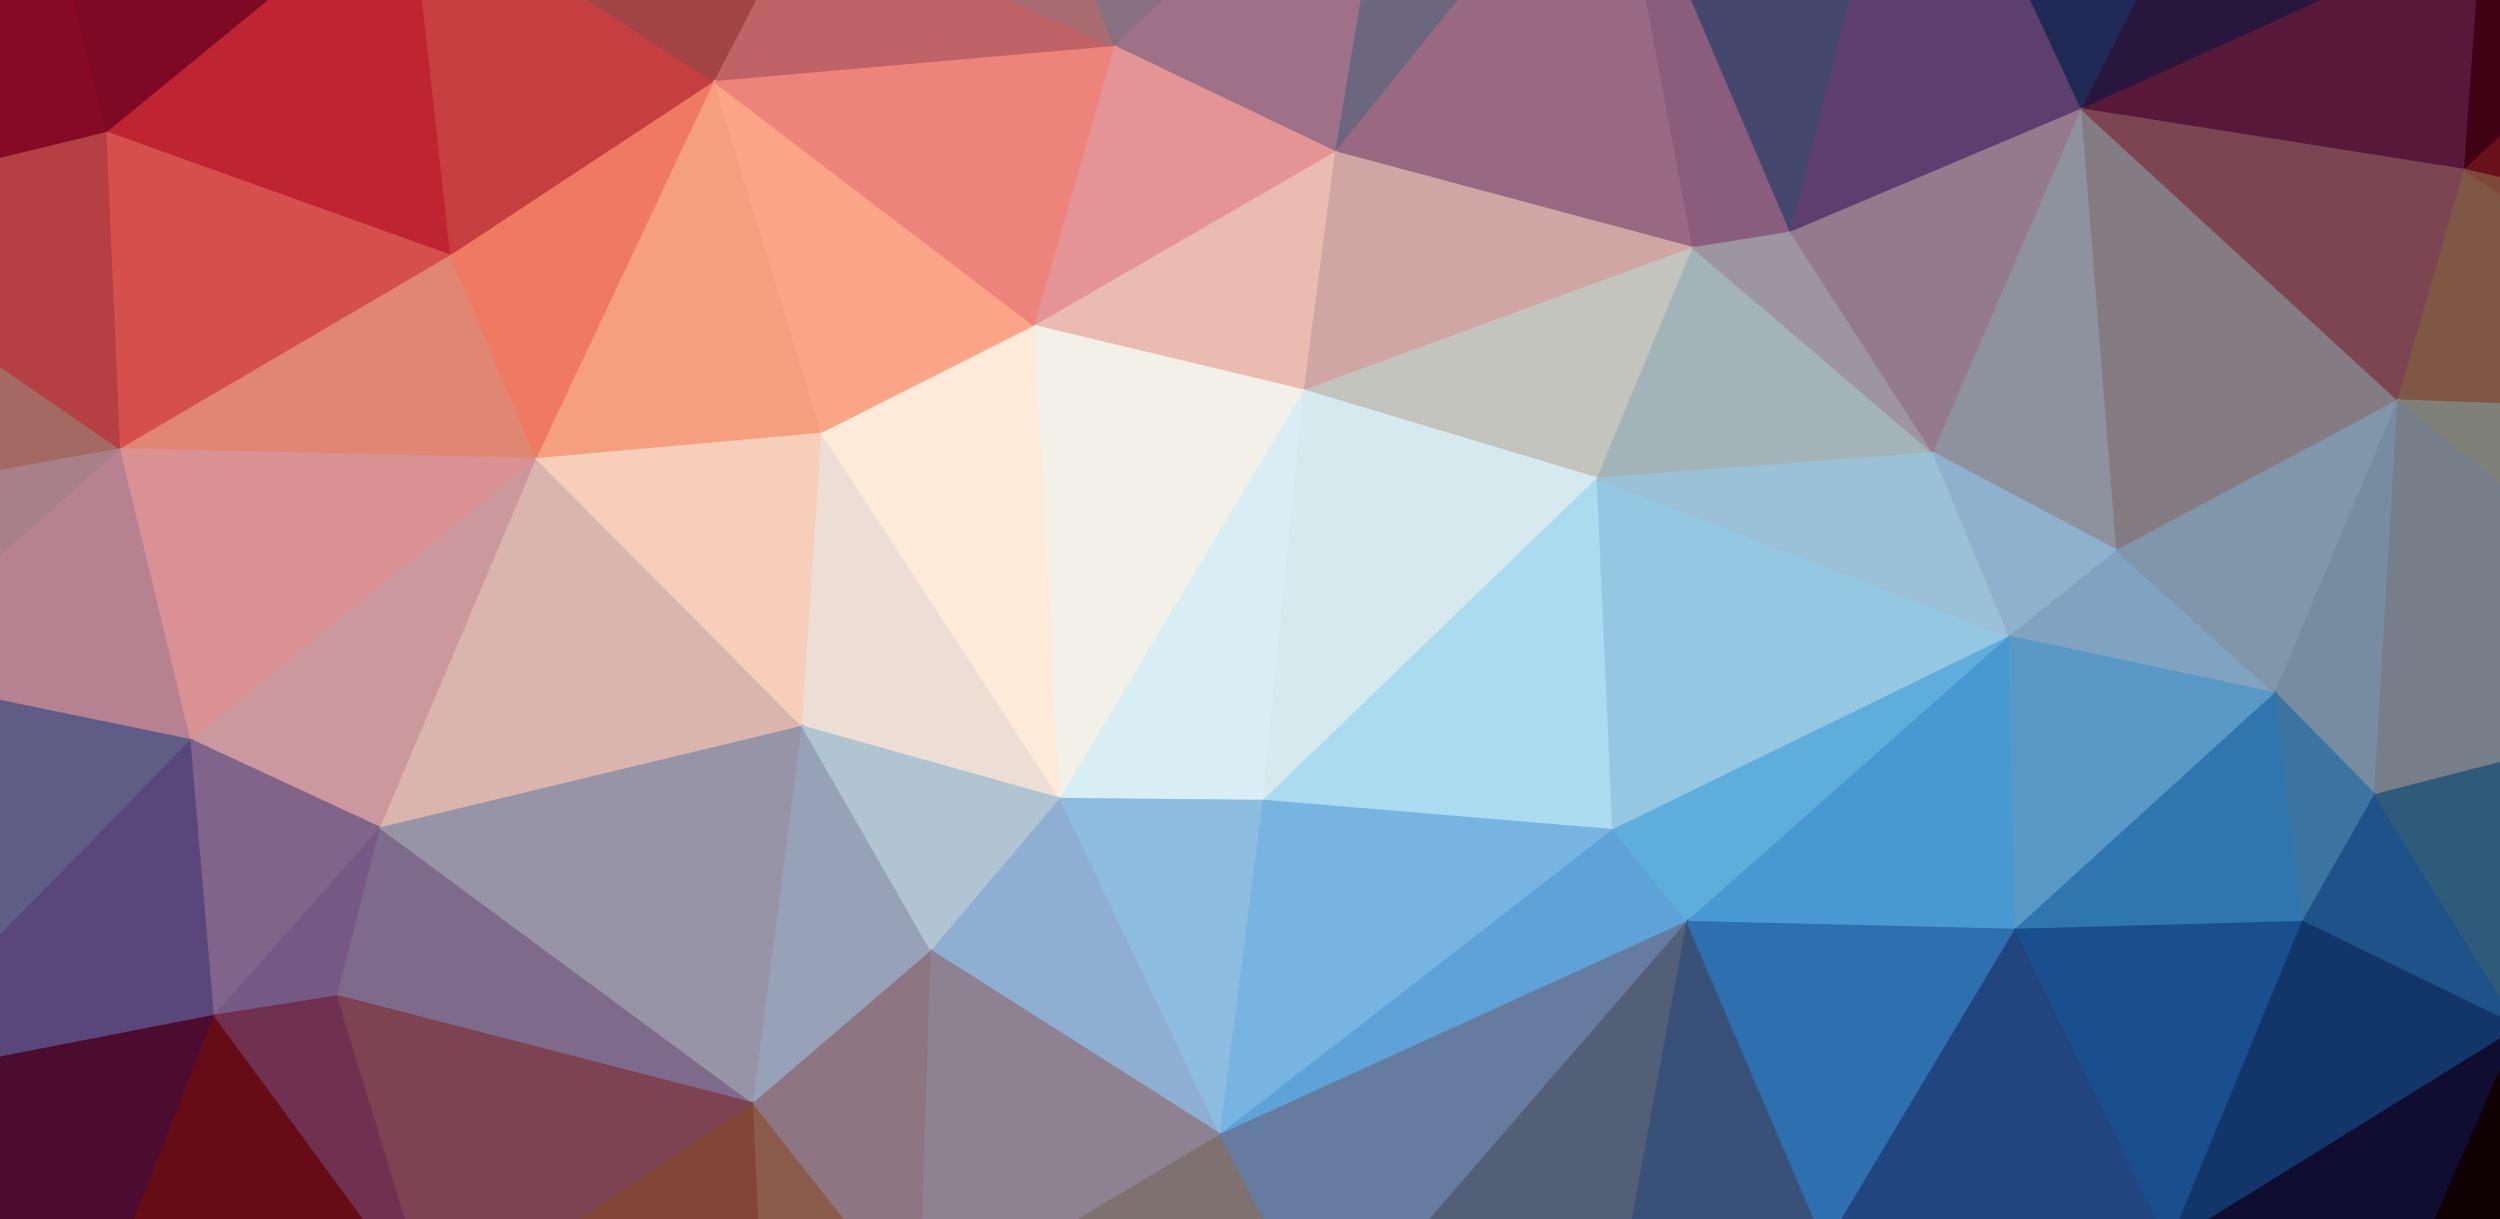
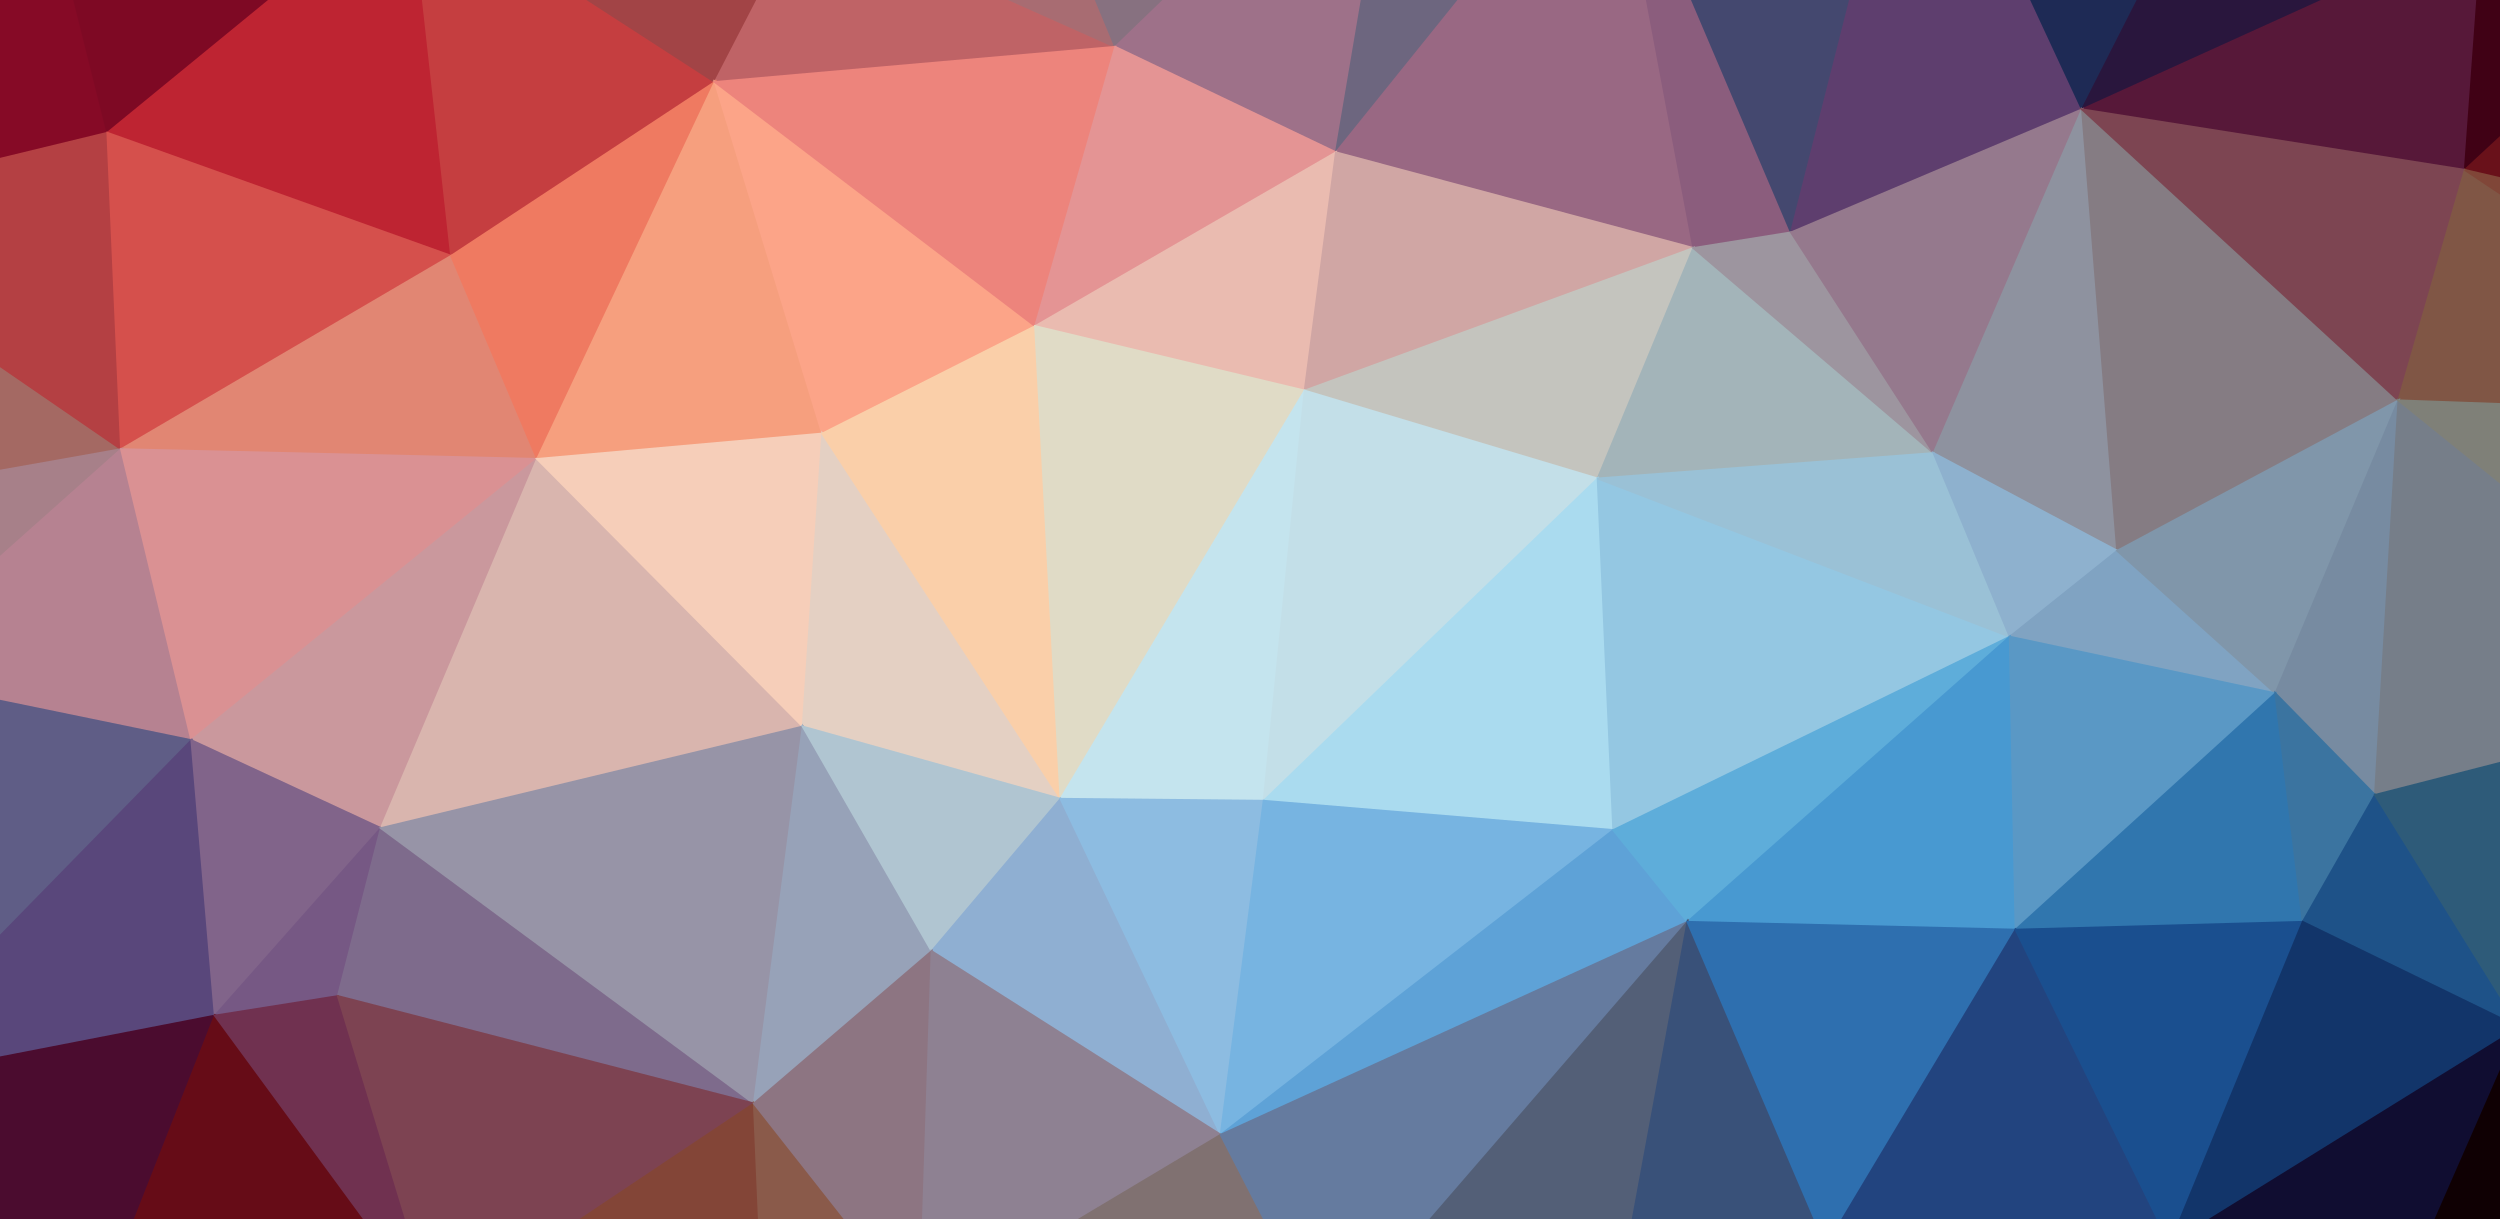
<svg xmlns="http://www.w3.org/2000/svg" width="1280" height="624">
  <g>
    <path d="M-123,-90L-114,109L20,-72Z" fill="#50001d" stroke="#50001d" />
    <path d="M-123,-90L20,-72L717,-117Z" fill="#642228" stroke="#642228" />
    <path d="M-123,-90L717,-117L980,-129Z" fill="#7d6e6c" stroke="#7d6e6c" />
    <path d="M20,-72L-114,109L55,68Z" fill="#860a26" stroke="#860a26" />
    <path d="M20,-72L55,68L210,-59Z" fill="#7e0924" stroke="#7e0924" />
    <path d="M20,-72L210,-59L717,-117Z" fill="#75403c" stroke="#75403c" />
    <path d="M210,-59L55,68L231,131Z" fill="#be2432" stroke="#be2432" />
    <path d="M210,-59L231,131L366,42Z" fill="#c53e40" stroke="#c53e40" />
    <path d="M210,-59L366,42L412,-47Z" fill="#a24446" stroke="#a24446" />
    <path d="M210,-59L412,-47L535,-63Z" fill="#90534e" stroke="#90534e" />
    <path d="M210,-59L535,-63L717,-117Z" fill="#826967" stroke="#826967" />
    <path d="M412,-47L366,42L571,24Z" fill="#bf6366" stroke="#bf6366" />
    <path d="M412,-47L571,24L535,-63Z" fill="#a86c72" stroke="#a86c72" />
    <path d="M535,-63L571,24L717,-117Z" fill="#877180" stroke="#877180" />
    <path d="M717,-117L571,24L684,78Z" fill="#9e7189" stroke="#9e7189" />
    <path d="M717,-117L684,78L825,-97Z" fill="#6d667f" stroke="#6d667f" />
    <path d="M717,-117L825,-97L980,-129Z" fill="#33556d" stroke="#33556d" />
    <path d="M825,-97L684,78L867,127Z" fill="#996883" stroke="#996883" />
    <path d="M825,-97L867,127L917,119Z" fill="#8b5d7d" stroke="#8b5d7d" />
    <path d="M825,-97L917,119L980,-129Z" fill="#44486f" stroke="#44486f" />
    <path d="M980,-129L917,119L1066,56Z" fill="#5e3e6e" stroke="#5e3e6e" />
    <path d="M980,-129L1066,56L1152,-113Z" fill="#1e2a55" stroke="#1e2a55" />
    <path d="M1152,-113L1066,56L1271,-37Z" fill="#29163d" stroke="#29163d" />
    <path d="M1152,-113L1271,-37L1398,-39Z" fill="#110019" stroke="#110019" />
    <path d="M1271,-37L1066,56L1262,87Z" fill="#571839" stroke="#571839" />
    <path d="M1271,-37L1262,87L1398,-39Z" fill="#400115" stroke="#400115" />
    <path d="M1398,-39L1262,87L1462,134Z" fill="#69111a" stroke="#69111a" />
    <path d="M-114,109L-107,260L62,230Z" fill="#a46963" stroke="#a46963" />
    <path d="M-114,109L62,230L55,68Z" fill="#b44043" stroke="#b44043" />
    <path d="M55,68L62,230L231,131Z" fill="#d5504c" stroke="#d5504c" />
    <path d="M231,131L62,230L275,235Z" fill="#e18673" stroke="#e18673" />
    <path d="M231,131L275,235L366,42Z" fill="#ef7a61" stroke="#ef7a61" />
    <path d="M366,42L275,235L421,222Z" fill="#f69f7e" stroke="#f69f7e" />
    <path d="M366,42L421,222L530,167Z" fill="#fca488" stroke="#fca488" />
    <path d="M366,42L530,167L571,24Z" fill="#ed847c" stroke="#ed847c" />
    <path d="M571,24L530,167L684,78Z" fill="#e49494" stroke="#e49494" />
    <path d="M684,78L530,167L668,200Z" fill="#eabbb0" stroke="#eabbb0" />
    <path d="M684,78L668,200L867,127Z" fill="#d0a6a4" stroke="#d0a6a4" />
    <path d="M867,127L668,200L818,245Z" fill="#c4c4be" stroke="#c4c4be" />
    <path d="M867,127L818,245L990,232Z" fill="#a3b4b9" stroke="#a3b4b9" />
    <path d="M867,127L990,232L917,119Z" fill="#9d959f" stroke="#9d959f" />
    <path d="M917,119L990,232L1066,56Z" fill="#95798d" stroke="#95798d" />
    <path d="M1066,56L990,232L1084,282Z" fill="#8e929f" stroke="#8e929f" />
    <path d="M1066,56L1084,282L1228,205Z" fill="#857c83" stroke="#857c83" />
    <path d="M1066,56L1228,205L1262,87Z" fill="#7d4552" stroke="#7d4552" />
    <path d="M1262,87L1228,205L1450,213Z" fill="#805645" stroke="#805645" />
    <path d="M1262,87L1450,213L1462,134Z" fill="#804638" stroke="#804638" />
    <path d="M1462,134L1450,213L1466,692Z" fill="#687a80" stroke="#687a80" />
    <path d="M-107,260L-88,628L-75,556Z" fill="#334476" stroke="#334476" />
    <path d="M-107,260L-75,556L-67,345Z" fill="#697089" stroke="#697089" />
    <path d="M-107,260L-67,345L62,230Z" fill="#a78089" stroke="#a78089" />
    <path d="M62,230L-67,345L98,379Z" fill="#b68291" stroke="#b68291" />
    <path d="M62,230L98,379L275,235Z" fill="#da9193" stroke="#da9193" />
    <path d="M275,235L98,379L195,424Z" fill="#ca989d" stroke="#ca989d" />
    <path d="M275,235L195,424L411,372Z" fill="#d9b5ae" stroke="#d9b5ae" />
    <path d="M275,235L411,372L421,222Z" fill="#f6ceb9" stroke="#f6ceb9" />
-     <path d="M421,222L411,372L543,409Z" fill="#ecded5" stroke="#ecded5" />
-     <path d="M421,222L543,409L530,167Z" fill="#fdead9" stroke="#fdead9" />
-     <path d="M530,167L543,409L668,200Z" fill="#f2f0e7" stroke="#f2f0e7" />
-     <path d="M668,200L543,409L647,410Z" fill="#d8edf4" stroke="#d8edf4" />
-     <path d="M668,200L647,410L818,245Z" fill="#d5e9ef" stroke="#d5e9ef" />
+     <path d="M421,222L411,372L543,409Z" fill="#e4d0c3" stroke="#e4d0c3" />
+     <path d="M421,222L543,409L530,167Z" fill="#facfa9" stroke="#facfa9" />
+     <path d="M530,167L543,409L668,200Z" fill="#e0dbc6" stroke="#e0dbc6" />
+     <path d="M668,200L543,409L647,410Z" fill="#c4e4ee" stroke="#c4e4ee" />
+     <path d="M668,200L647,410L818,245Z" fill="#c3dfe8" stroke="#c3dfe8" />
    <path d="M818,245L647,410L826,425Z" fill="#aadbef" stroke="#aadbef" />
    <path d="M818,245L826,425L1029,326Z" fill="#94c7e2" stroke="#94c7e2" />
    <path d="M818,245L1029,326L990,232Z" fill="#9ac1d6" stroke="#9ac1d6" />
    <path d="M990,232L1029,326L1084,282Z" fill="#8eb1ce" stroke="#8eb1ce" />
    <path d="M1084,282L1029,326L1165,355Z" fill="#80a3c2" stroke="#80a3c2" />
    <path d="M1084,282L1165,355L1228,205Z" fill="#8096aa" stroke="#8096aa" />
    <path d="M1228,205L1165,355L1216,407Z" fill="#778ba1" stroke="#778ba1" />
    <path d="M1228,205L1216,407L1415,356Z" fill="#767e89" stroke="#767e89" />
    <path d="M1228,205L1415,356L1450,213Z" fill="#7f8078" stroke="#7f8078" />
    <path d="M1450,213L1415,356L1437,550Z" fill="#587680" stroke="#587680" />
    <path d="M1450,213L1437,550L1466,692Z" fill="#18436a" stroke="#18436a" />
    <path d="M-67,345L-75,556L98,379Z" fill="#5f5d86" stroke="#5f5d86" />
    <path d="M98,379L-75,556L110,520Z" fill="#59477b" stroke="#59477b" />
    <path d="M98,379L110,520L195,424Z" fill="#81648a" stroke="#81648a" />
    <path d="M195,424L110,520L173,510Z" fill="#765884" stroke="#765884" />
    <path d="M195,424L173,510L386,565Z" fill="#7e6b8c" stroke="#7e6b8c" />
    <path d="M195,424L386,565L411,372Z" fill="#9794a7" stroke="#9794a7" />
    <path d="M411,372L386,565L477,487Z" fill="#97a2b8" stroke="#97a2b8" />
    <path d="M411,372L477,487L543,409Z" fill="#b0c5d1" stroke="#b0c5d1" />
    <path d="M543,409L477,487L625,581Z" fill="#8fafd2" stroke="#8fafd2" />
    <path d="M543,409L625,581L647,410Z" fill="#8dbce1" stroke="#8dbce1" />
    <path d="M647,410L625,581L826,425Z" fill="#77b4e1" stroke="#77b4e1" />
    <path d="M826,425L625,581L864,472Z" fill="#5ea2d7" stroke="#5ea2d7" />
    <path d="M826,425L864,472L1029,326Z" fill="#5eadda" stroke="#5eadda" />
    <path d="M1029,326L864,472L1032,476Z" fill="#4899d1" stroke="#4899d1" />
    <path d="M1029,326L1032,476L1165,355Z" fill="#5a98c5" stroke="#5a98c5" />
    <path d="M1165,355L1032,476L1179,472Z" fill="#3076ae" stroke="#3076ae" />
    <path d="M1165,355L1179,472L1216,407Z" fill="#3b74a0" stroke="#3b74a0" />
    <path d="M1216,407L1179,472L1290,526Z" fill="#1e5288" stroke="#1e5288" />
    <path d="M1216,407L1290,526L1415,356Z" fill="#2e5b79" stroke="#2e5b79" />
    <path d="M1415,356L1290,526L1437,550Z" fill="#1b466c" stroke="#1b466c" />
    <path d="M-75,556L-88,628L31,721Z" fill="#360012" stroke="#360012" />
    <path d="M-75,556L31,721L110,520Z" fill="#4b0c2f" stroke="#4b0c2f" />
    <path d="M110,520L31,721L223,674Z" fill="#660c17" stroke="#660c17" />
    <path d="M110,520L223,674L173,510Z" fill="#703150" stroke="#703150" />
    <path d="M173,510L223,674L386,565Z" fill="#7d4352" stroke="#7d4352" />
    <path d="M386,565L223,674L393,727Z" fill="#834537" stroke="#834537" />
    <path d="M386,565L393,727L471,673Z" fill="#8a5a4a" stroke="#8a5a4a" />
    <path d="M386,565L471,673L477,487Z" fill="#8d7582" stroke="#8d7582" />
    <path d="M477,487L471,673L625,581Z" fill="#8e8192" stroke="#8e8192" />
    <path d="M625,581L471,673L679,686Z" fill="#807171" stroke="#807171" />
    <path d="M625,581L679,686L864,472Z" fill="#657b9f" stroke="#657b9f" />
    <path d="M864,472L679,686L817,727Z" fill="#535f77" stroke="#535f77" />
    <path d="M864,472L817,727L935,638Z" fill="#395179" stroke="#395179" />
    <path d="M864,472L935,638L1032,476Z" fill="#2e6faf" stroke="#2e6faf" />
    <path d="M1032,476L935,638L1111,637Z" fill="#22447f" stroke="#22447f" />
    <path d="M1032,476L1111,637L1179,472Z" fill="#1a4f8f" stroke="#1a4f8f" />
    <path d="M1179,472L1111,637L1290,526Z" fill="#12356a" stroke="#12356a" />
    <path d="M1290,526L1111,637L1216,695Z" fill="#100d31" stroke="#100d31" />
    <path d="M1290,526L1216,695L1466,692Z" fill="#0f0003" stroke="#0f0003" />
    <path d="M1290,526L1466,692L1437,550Z" fill="#110f26" stroke="#110f26" />
    <path d="M-88,628L-55,785L31,721Z" fill="#35000e" stroke="#35000e" />
    <path d="M31,721L-55,785L93,878Z" fill="#440211" stroke="#440211" />
    <path d="M31,721L93,878L180,870Z" fill="#5a0a15" stroke="#5a0a15" />
    <path d="M31,721L180,870L223,674Z" fill="#671118" stroke="#671118" />
    <path d="M223,674L180,870L393,727Z" fill="#773329" stroke="#773329" />
    <path d="M393,727L180,870L388,862Z" fill="#7c4234" stroke="#7c4234" />
    <path d="M393,727L388,862L523,767Z" fill="#875d4f" stroke="#875d4f" />
    <path d="M393,727L523,767L471,673Z" fill="#8a6356" stroke="#8a6356" />
    <path d="M471,673L523,767L679,686Z" fill="#84706b" stroke="#84706b" />
    <path d="M679,686L523,767L687,810Z" fill="#767277" stroke="#767277" />
    <path d="M679,686L687,810L817,727Z" fill="#5f6872" stroke="#5f6872" />
    <path d="M817,727L687,810L864,769Z" fill="#4e5f6d" stroke="#4e5f6d" />
    <path d="M817,727L864,769L935,638Z" fill="#364e64" stroke="#364e64" />
    <path d="M935,638L864,769L1011,766Z" fill="#29435e" stroke="#29435e" />
    <path d="M935,638L1011,766L1111,637Z" fill="#1f3457" stroke="#1f3457" />
    <path d="M1111,637L1011,766L1173,833Z" fill="#142440" stroke="#142440" />
    <path d="M1111,637L1173,833L1216,695Z" fill="#0e152c" stroke="#0e152c" />
    <path d="M1216,695L1173,833L1303,862Z" fill="#0a081a" stroke="#0a081a" />
    <path d="M1216,695L1303,862L1466,692Z" fill="#0c0000" stroke="#0c0000" />
    <path d="M1466,692L1303,862L1422,841Z" fill="#0a0000" stroke="#0a0000" />
    <path d="M93,878L1303,862L388,862Z" fill="#787171" stroke="#787171" />
    <path d="M93,878L388,862L180,870Z" fill="#6e2622" stroke="#6e2622" />
    <path d="M388,862L1303,862L687,810Z" fill="#4a5e6d" stroke="#4a5e6d" />
    <path d="M388,862L687,810L523,767Z" fill="#856f67" stroke="#856f67" />
    <path d="M687,810L1303,862L1173,833Z" fill="#162d4d" stroke="#162d4d" />
    <path d="M687,810L1173,833L864,769Z" fill="#2a4861" stroke="#2a4861" />
    <path d="M864,769L1173,833L1011,766Z" fill="#1c3557" stroke="#1c3557" />
  </g>
</svg>
